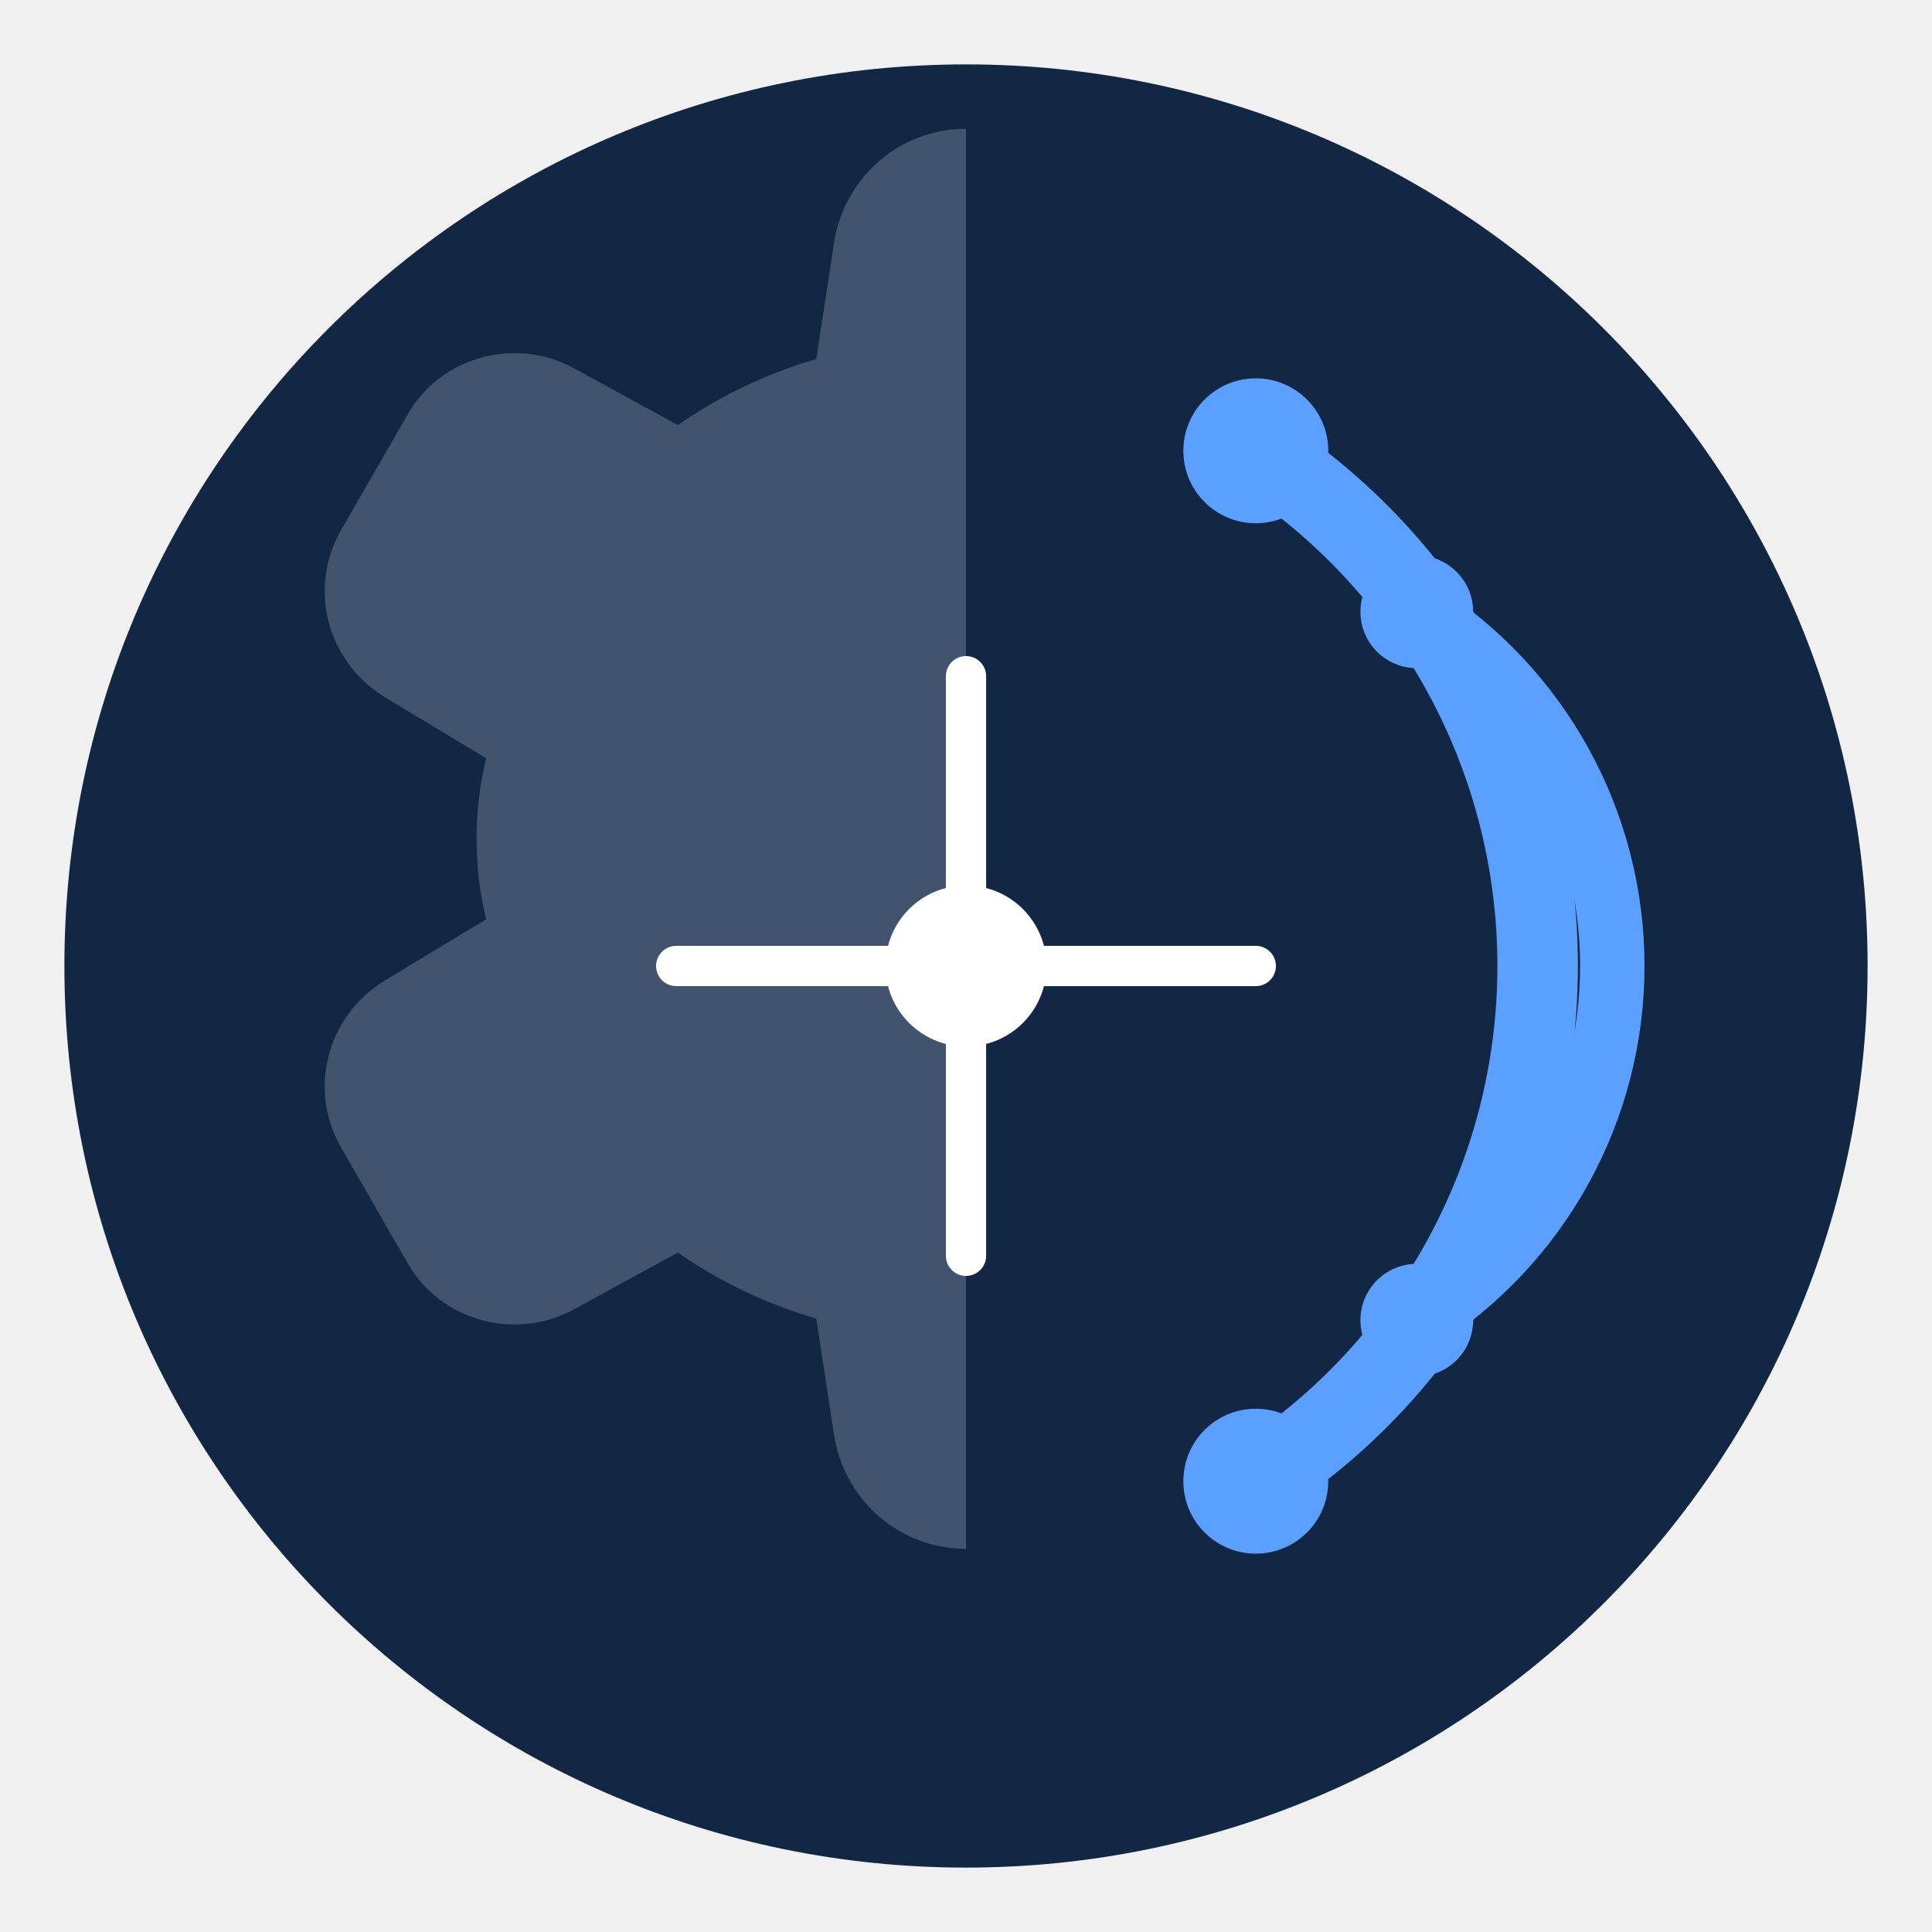
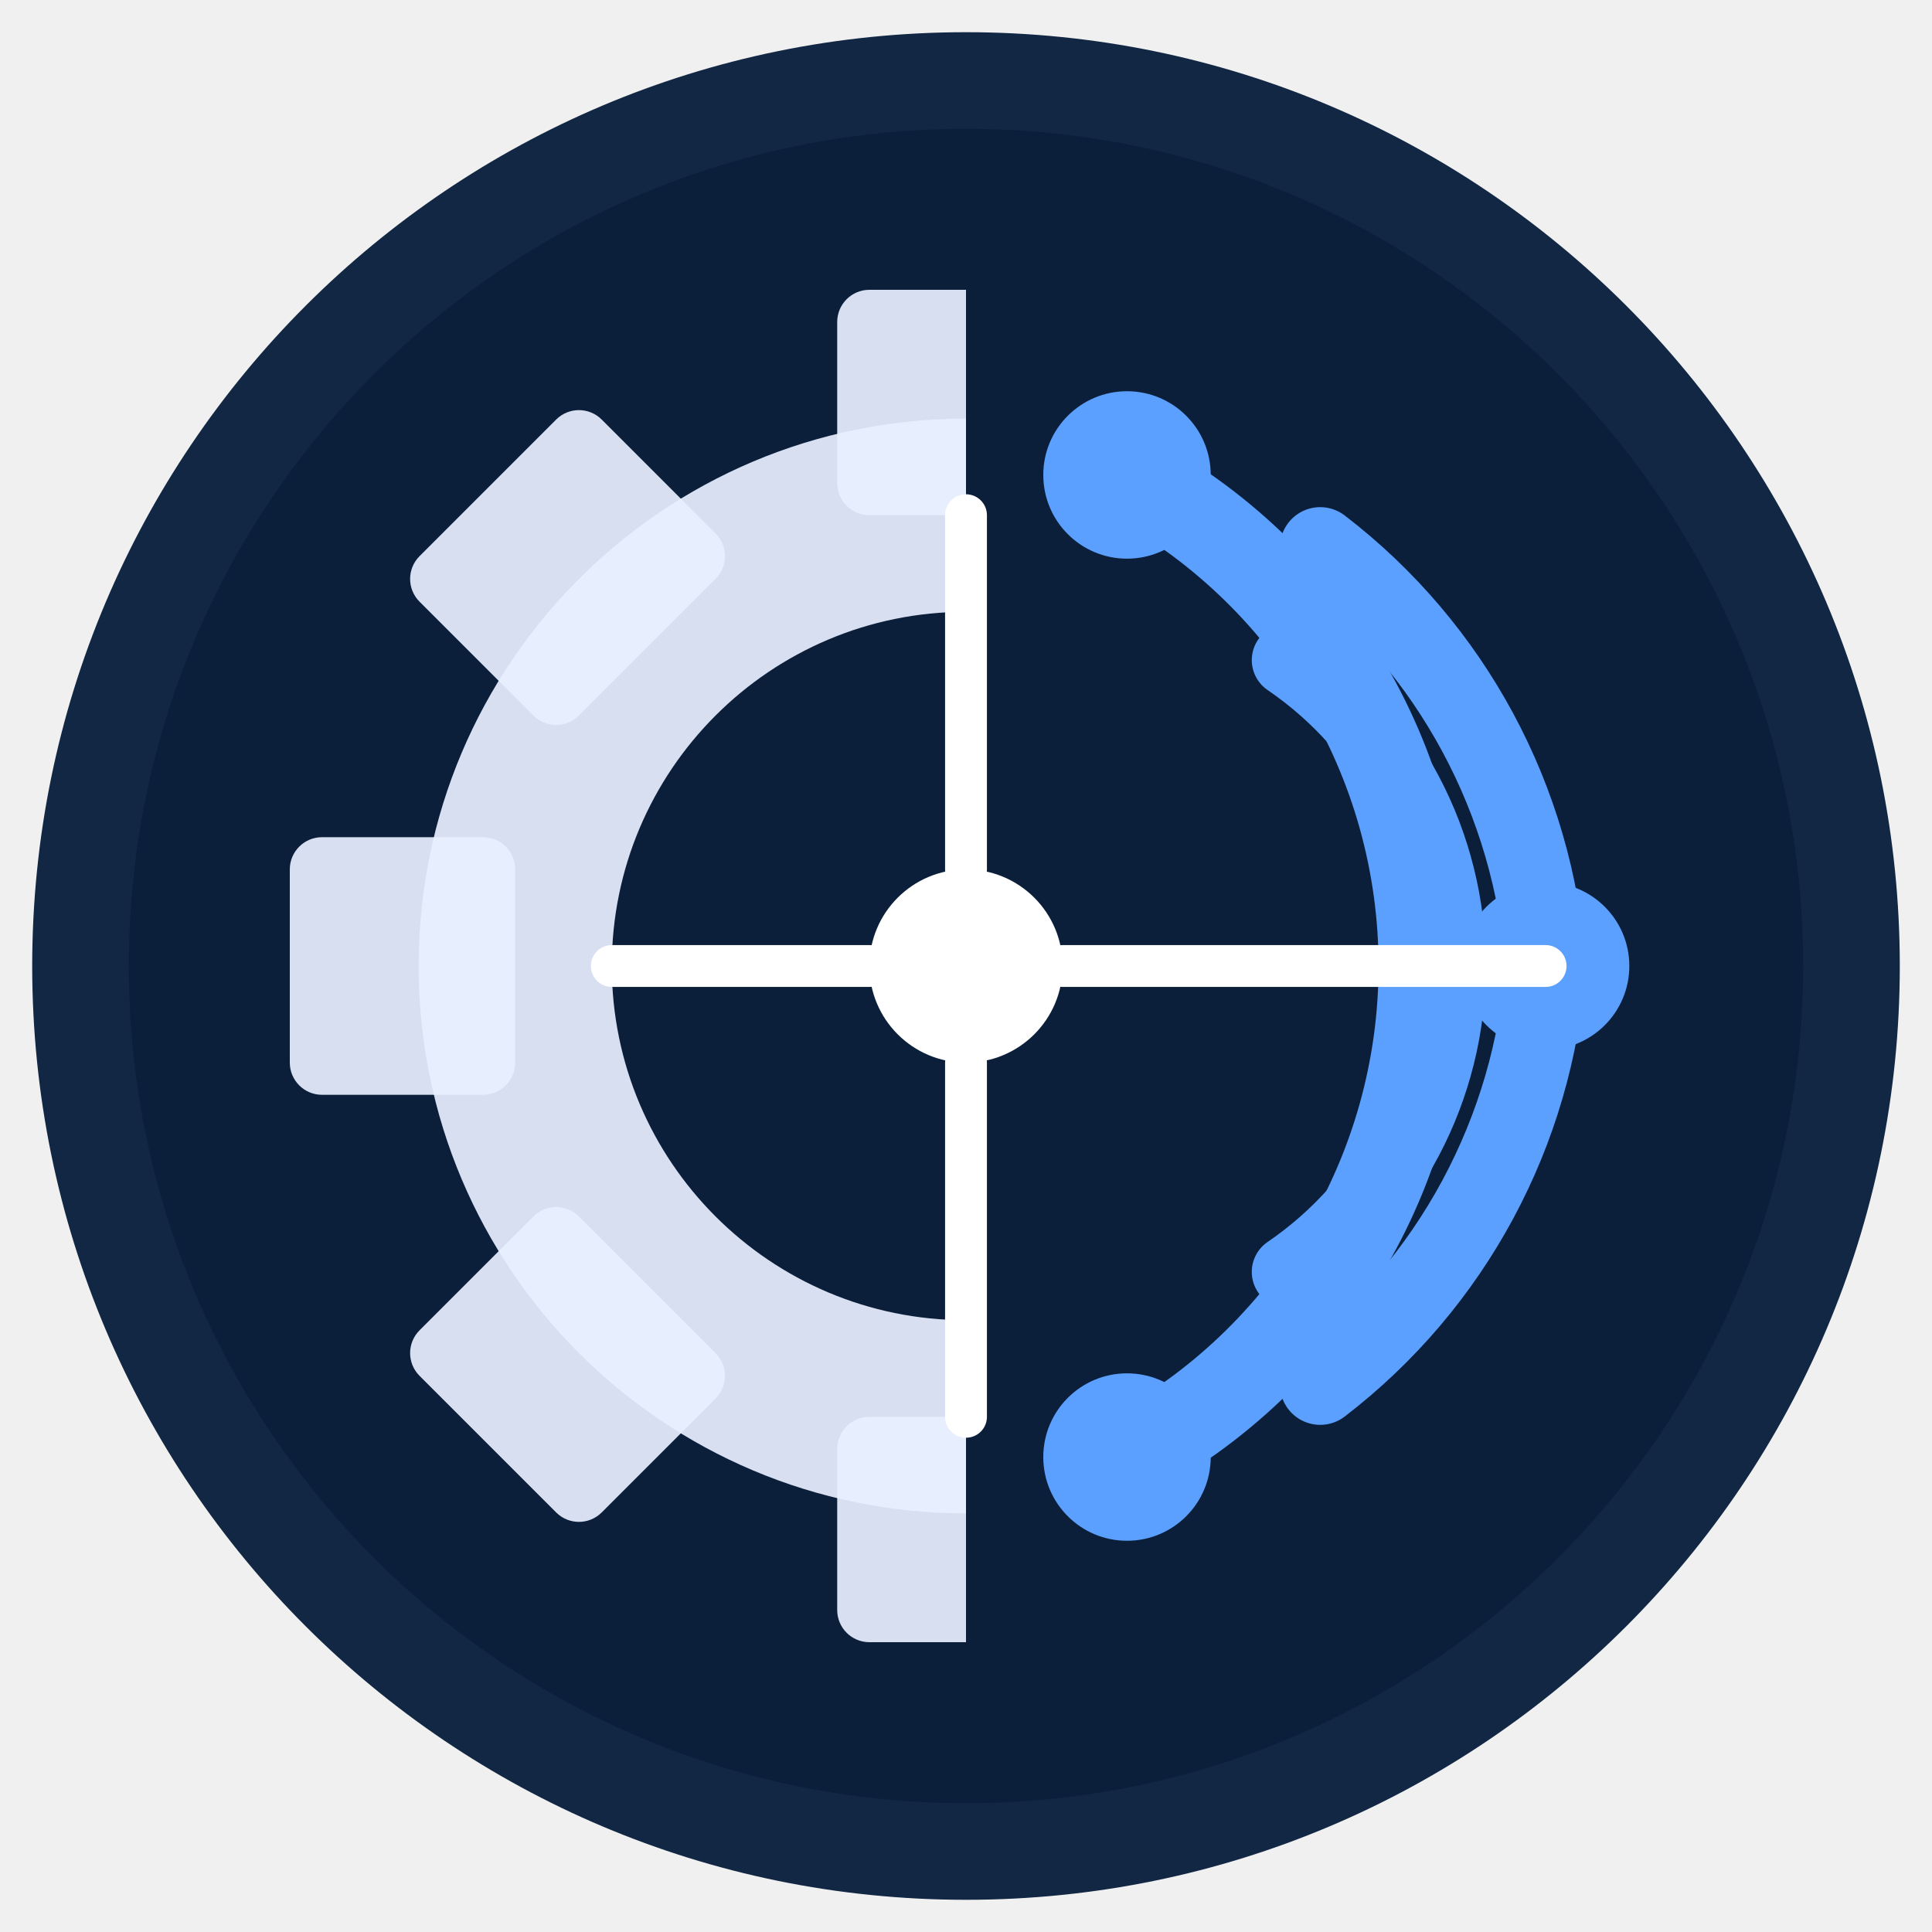
<svg xmlns="http://www.w3.org/2000/svg" viewBox="0 0 120 120" fill="none" role="img" aria-label="ROHLAX logo">
-   <circle cx="60" cy="60" r="56" fill="#122744" />
-   <path d="M60 8c-4.2 0-7.6 3.1-8.2 7.1l-1.1 7.2c-3.1.9-6 2.3-8.6 4.1l-6.4-3.5c-3.6-2-8.2-.8-10.3 2.7l-4.2 7.3c-2.1 3.6-.9 8.2 2.7 10.4l6.3 3.8c-.4 1.6-.6 3.3-.6 5 0 1.7.2 3.4.6 5l-6.3 3.8c-3.6 2.2-4.8 6.8-2.7 10.4l4.2 7.3c2.1 3.5 6.7 4.7 10.3 2.7l6.4-3.5c2.6 1.8 5.5 3.2 8.6 4.1l1.1 7.2c.6 4 4 7.1 8.2 7.1V60V8z" fill="#E8F0FF" fill-opacity=".22" />
-   <path d="M78 28a38 38 0 0 1 0 64" stroke="#5BA0FF" stroke-width="5" stroke-linecap="round" fill="none" />
-   <path d="M88 38a26 26 0 0 1 0 44" stroke="#5BA0FF" stroke-width="4" stroke-linecap="round" fill="none" />
-   <circle cx="78" cy="28" r="4.5" fill="#5BA0FF" />
-   <circle cx="78" cy="92" r="4.5" fill="#5BA0FF" />
-   <circle cx="88" cy="38" r="3.5" fill="#5BA0FF" />
-   <circle cx="88" cy="82" r="3.5" fill="#5BA0FF" />
-   <circle cx="60" cy="60" r="5" fill="#FFFFFF" />
-   <path d="M60 42v36M42 60h36" stroke="#FFFFFF" stroke-width="2.5" stroke-linecap="round" />
+   <circle cx="60" cy="60" r="58" fill="#122744" />
+   <circle cx="60" cy="60" r="52" fill="#0B1F3A" />
+   <g clip-path="url(#clipLeftDark)">
+     <circle cx="60" cy="60" r="34" fill="#E8F0FF" fill-opacity="0.92" />
+     <circle cx="60" cy="60" r="22" fill="#0B1F3A" />
+     <rect x="52" y="18" width="16" height="14" rx="2" fill="#E8F0FF" fill-opacity="0.92" />
+     <rect x="52" y="88" width="16" height="14" rx="2" fill="#E8F0FF" fill-opacity="0.92" />
+     <rect x="18" y="52" width="14" height="16" rx="2" fill="#E8F0FF" fill-opacity="0.92" />
+     <g transform="rotate(-45 60 60)">
+       <rect x="52" y="18" width="16" height="14" rx="2" fill="#E8F0FF" fill-opacity="0.92" />
+       <rect x="52" y="88" width="16" height="14" rx="2" fill="#E8F0FF" fill-opacity="0.92" />
+     </g>
+     <g transform="rotate(45 60 60)">
+       <rect x="52" y="18" width="16" height="14" rx="2" fill="#E8F0FF" fill-opacity="0.92" />
+       <rect x="52" y="88" width="16" height="14" rx="2" fill="#E8F0FF" fill-opacity="0.92" />
+     </g>
+   </g>
+   <path d="M70 29.5a34.5 34.5 0 0 1 0 61" stroke="#5BA0FF" stroke-width="5.5" stroke-linecap="round" fill="none" />
+   <path d="M80 41a23 23 0 0 1 0 38" stroke="#5BA0FF" stroke-width="4.5" stroke-linecap="round" fill="none" />
+   <path d="M82 34a36 36 0 0 1 14 26" stroke="#5BA0FF" stroke-width="5" stroke-linecap="round" fill="none" />
+   <path d="M96 60a36 36 0 0 1-14 26" stroke="#5BA0FF" stroke-width="5" stroke-linecap="round" fill="none" />
+   <circle cx="70" cy="29.5" r="5.2" fill="#5BA0FF" />
+   <circle cx="96" cy="60" r="5.2" fill="#5BA0FF" />
+   <circle cx="70" cy="90.5" r="5.2" fill="#5BA0FF" />
+   <circle cx="60" cy="60" r="6" fill="#FFFFFF" />
+   <path d="M60 32v22M60 66v22M38 60h16M66 60h30" stroke="#FFFFFF" stroke-width="2.6" stroke-linecap="round" />
+   <defs>
+     <clipPath id="clipLeftDark">
+       <rect x="0" y="0" width="60" height="120" />
+     </clipPath>
+   </defs>
</svg>
